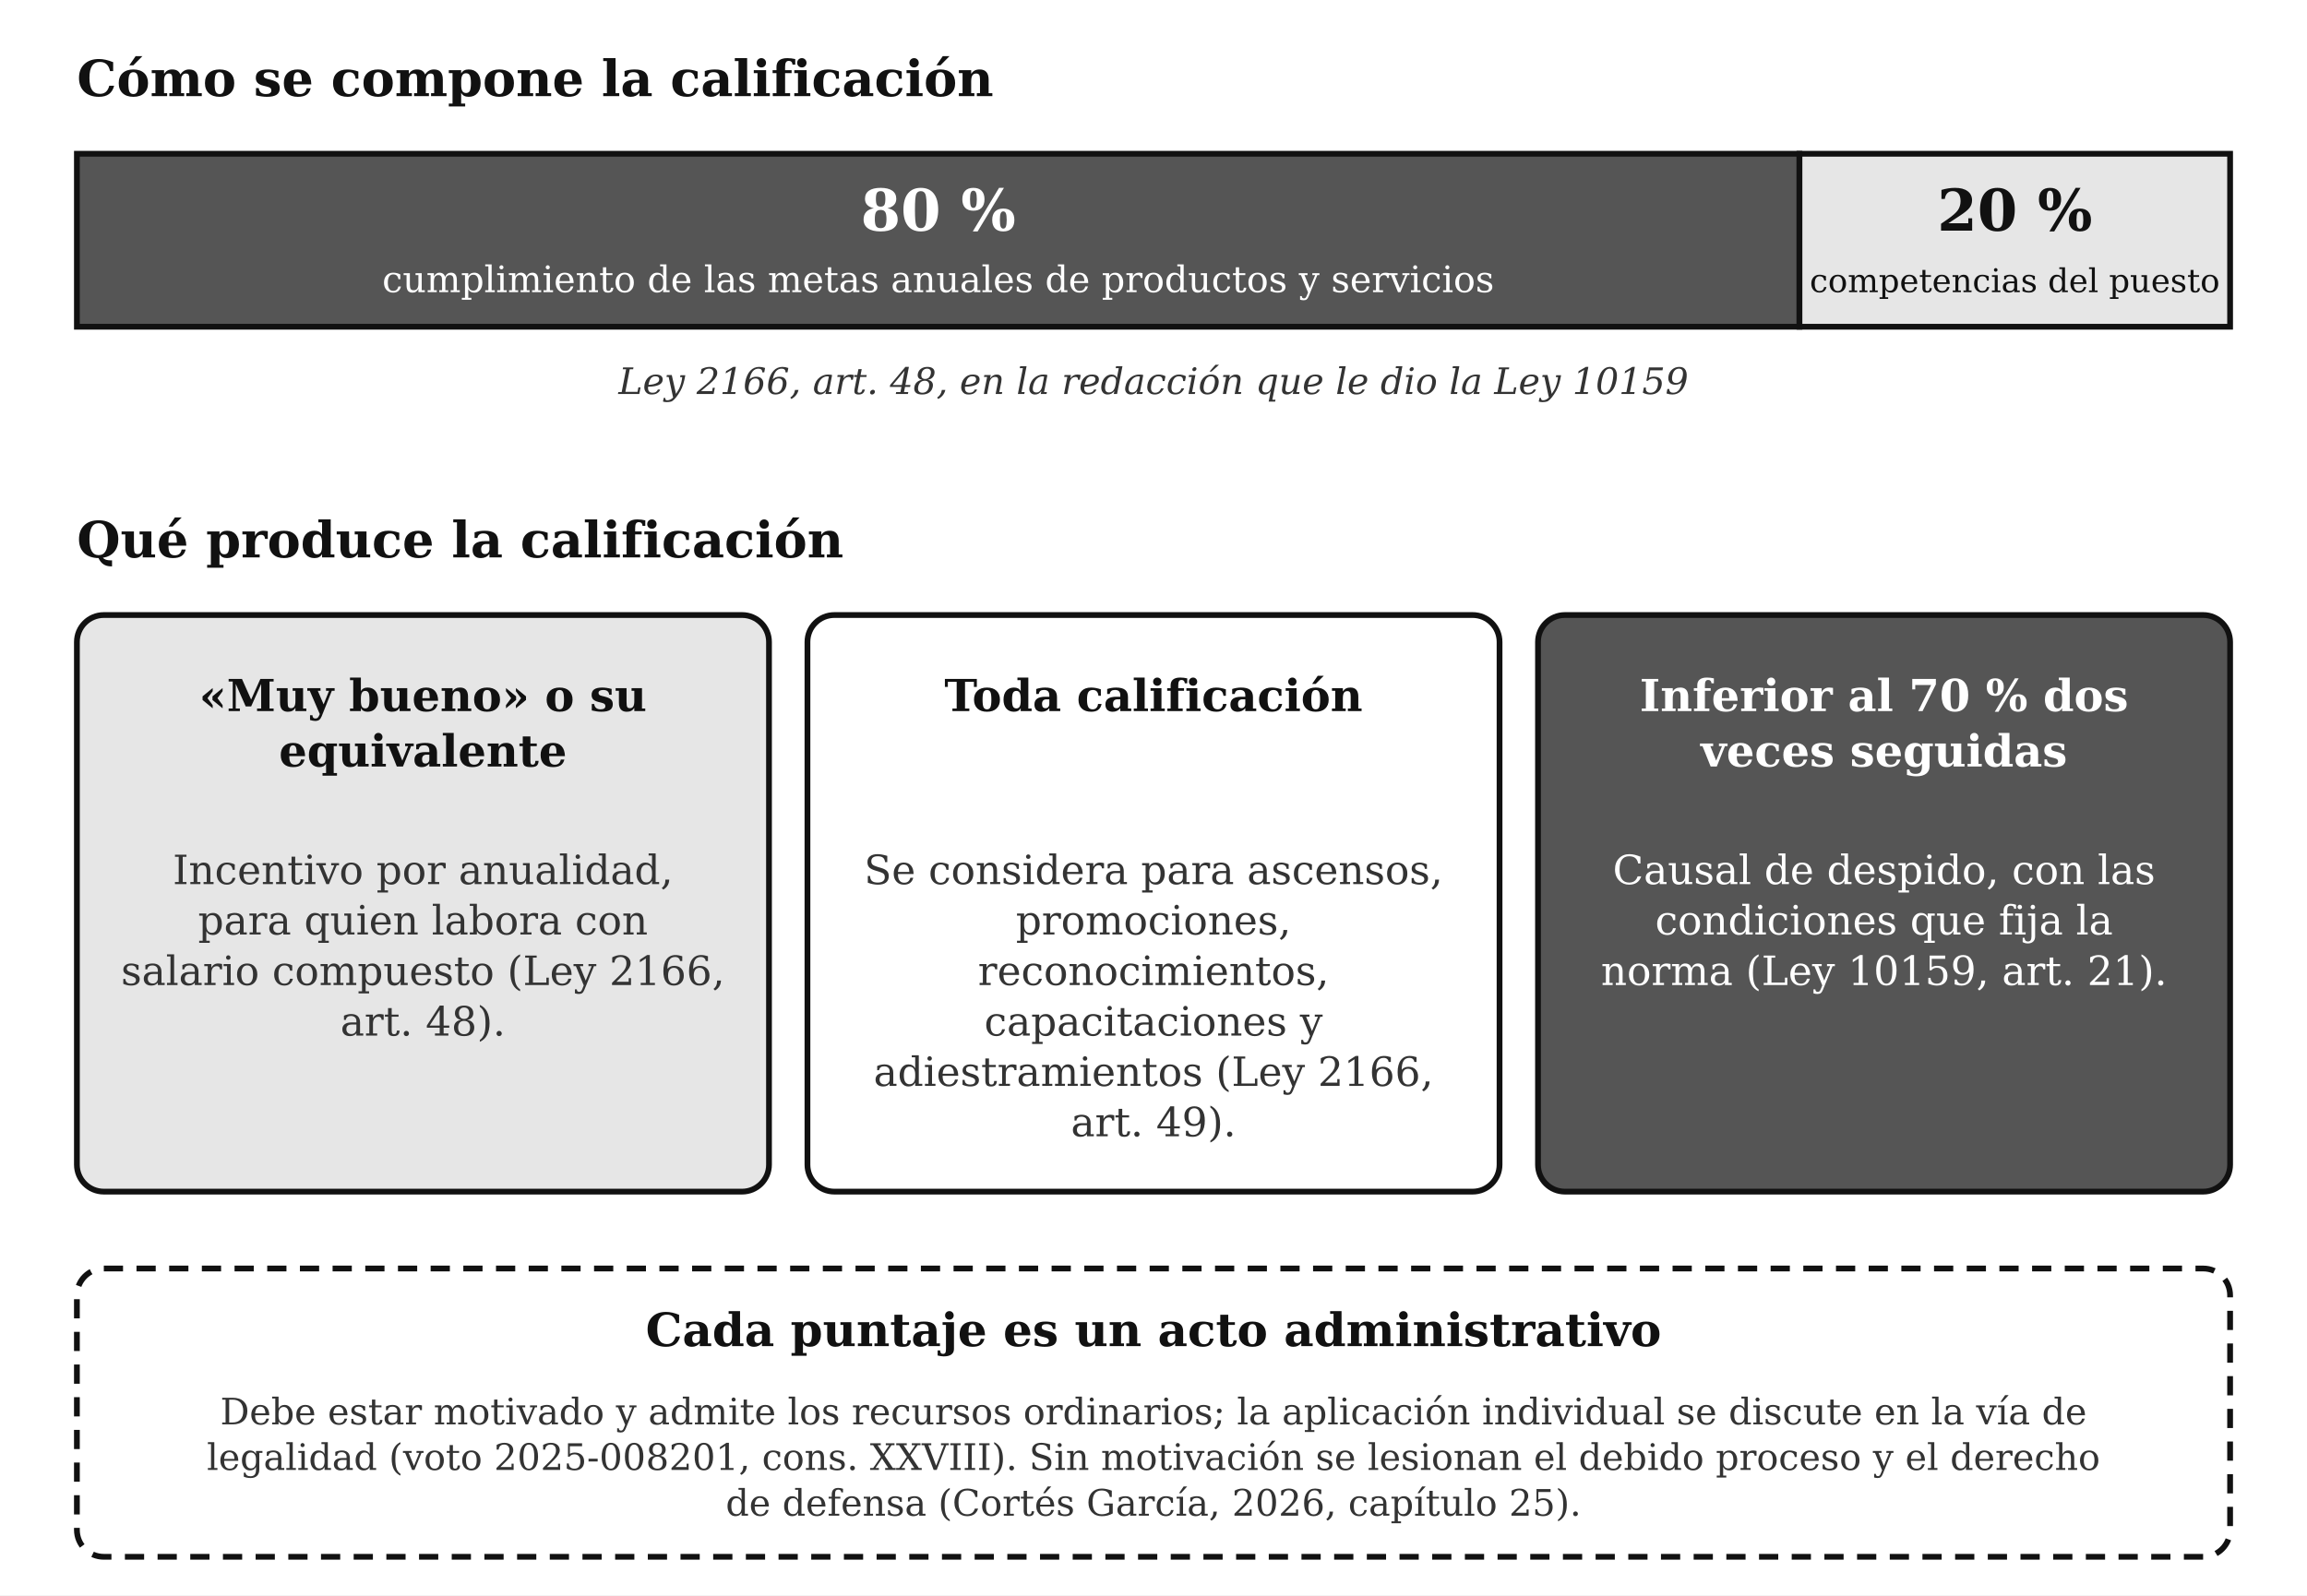
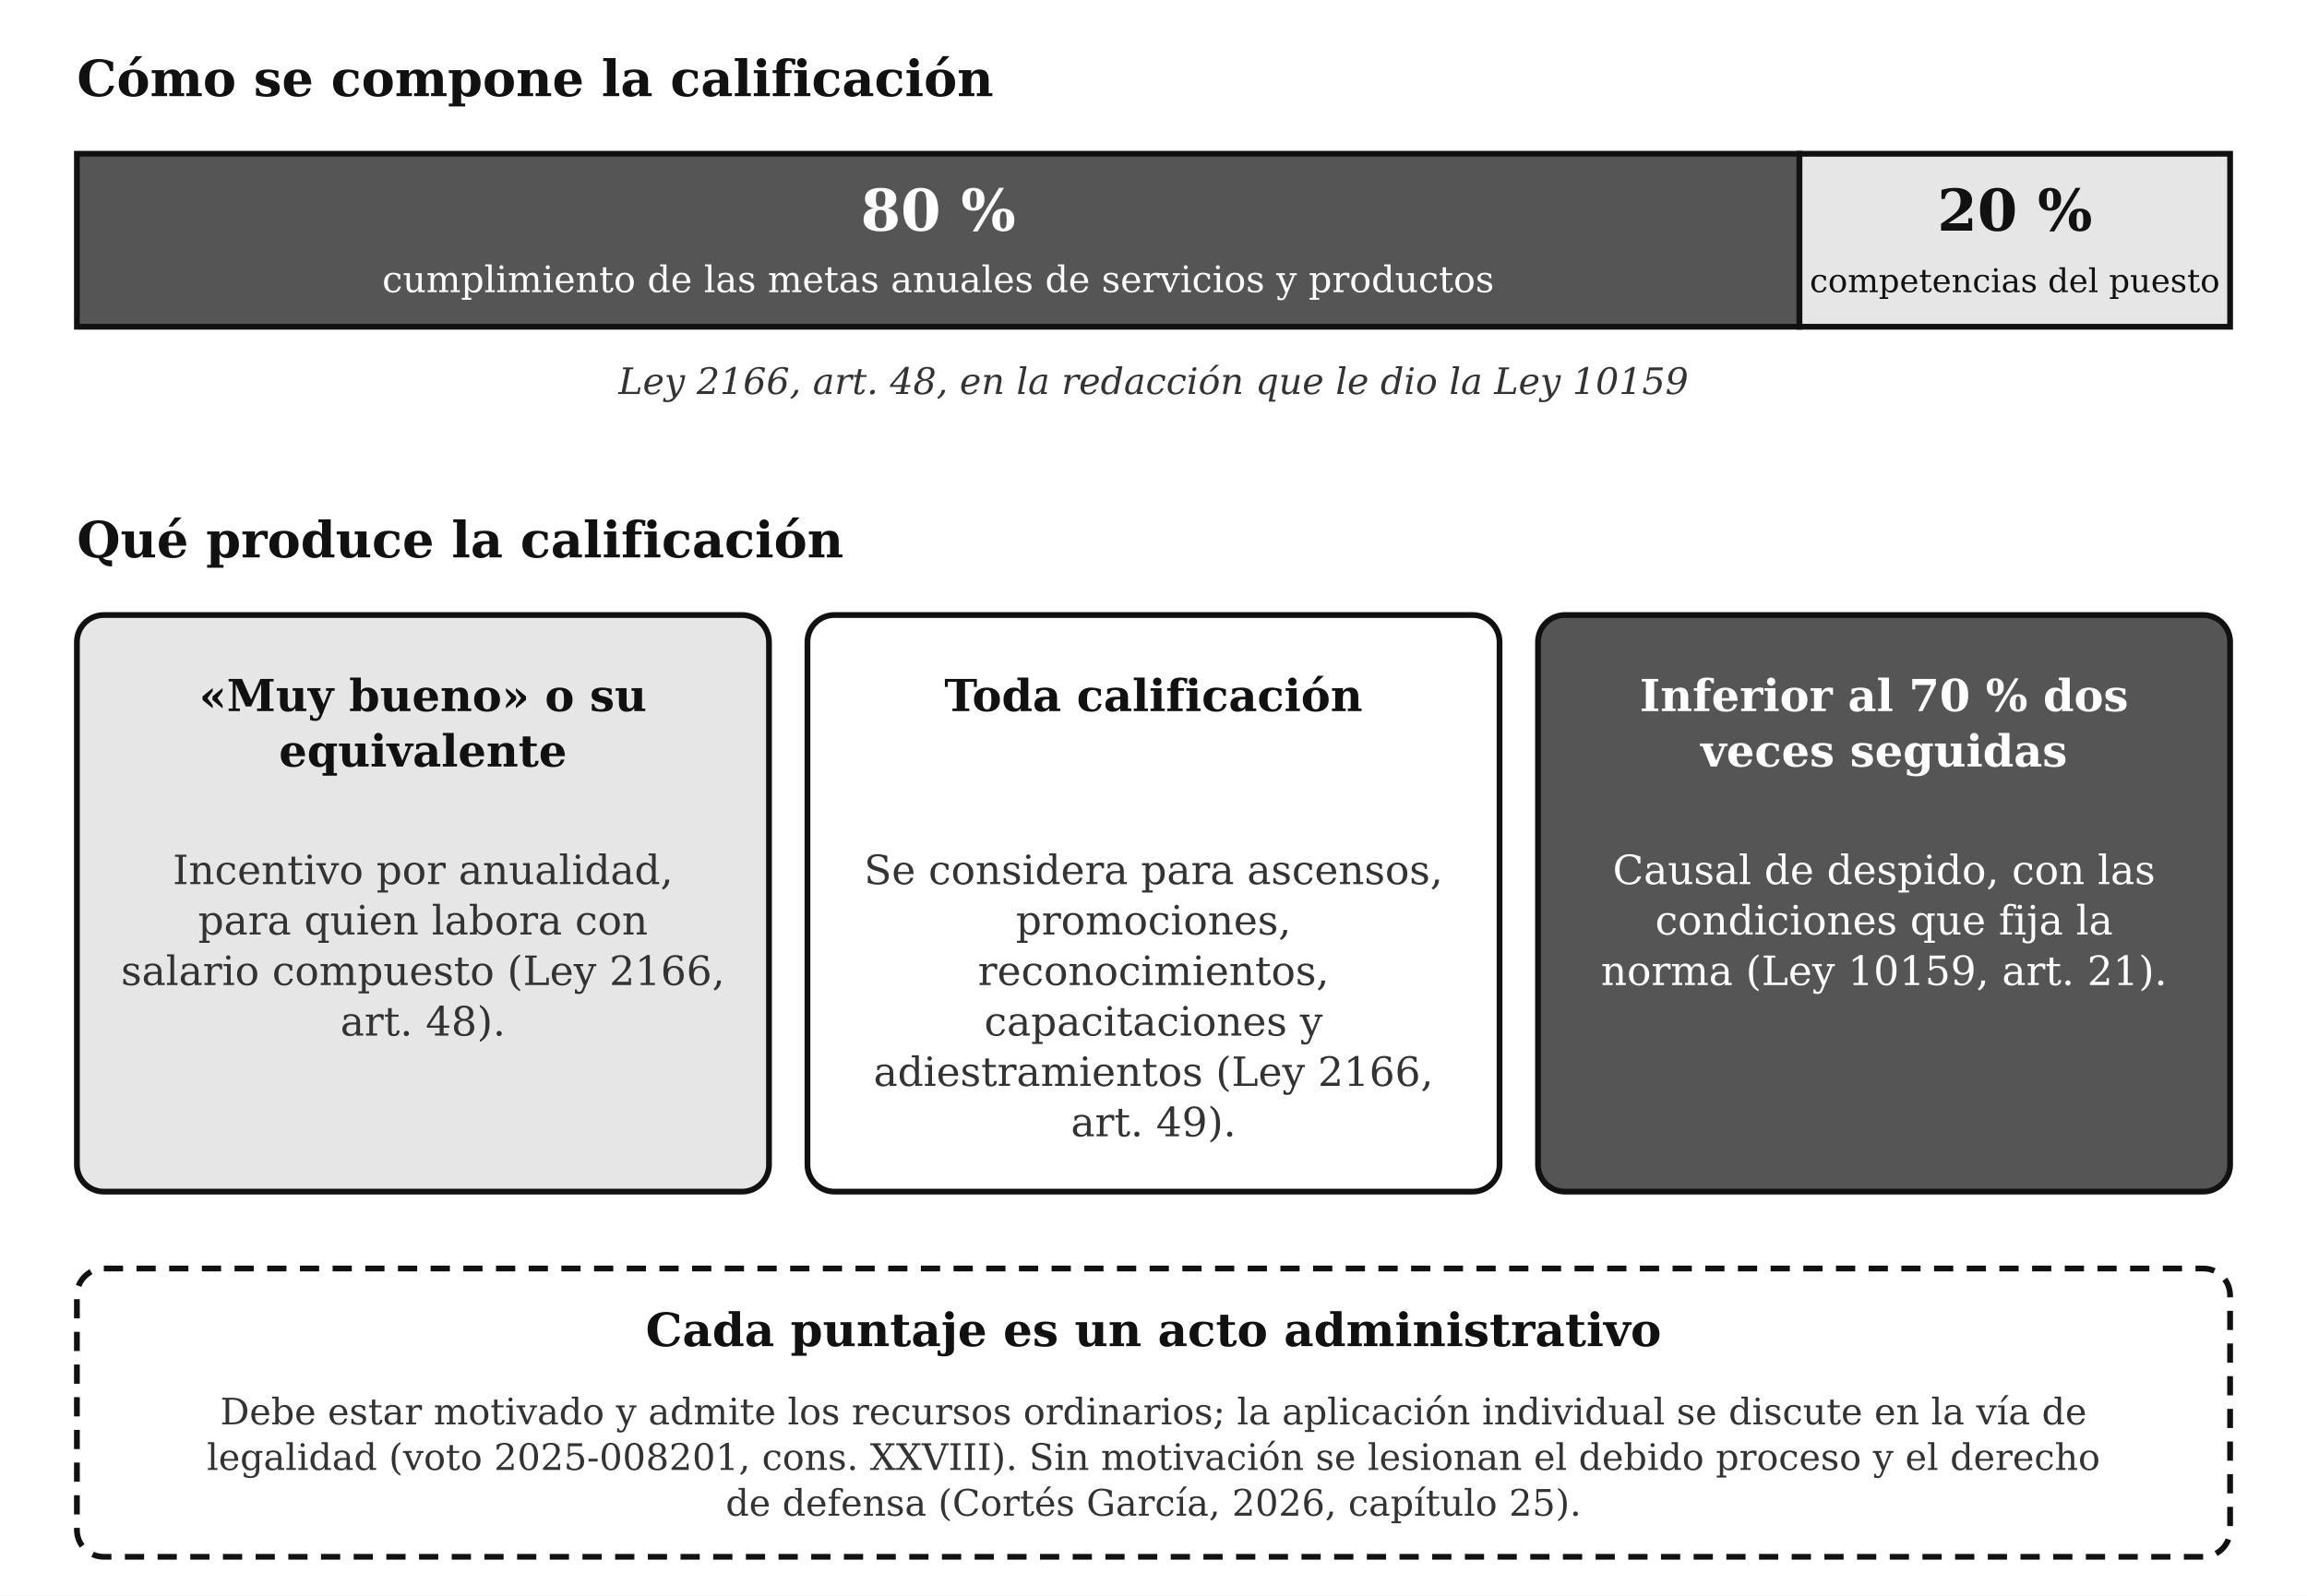
<svg xmlns="http://www.w3.org/2000/svg" width="1200" height="830" viewBox="0 0 1200 830" font-family="DejaVu Serif, serif">
  <defs>
    <marker id="ar" markerWidth="14" markerHeight="14" refX="11" refY="7" orient="auto" markerUnits="userSpaceOnUse">
      <path d="M0,0 L14,7 L0,14 Z" fill="#111" />
    </marker>
  </defs>
  <rect width="100%" height="100%" fill="white" />
  <text x="40.0" y="50.0" font-size="26" font-weight="bold" font-style="normal" text-anchor="start" fill="#111">Cómo se compone la calificación</text>
  <rect x="40" y="80" width="896.0" height="90" fill="#555" stroke="#111" stroke-width="3" />
  <rect x="936.0" y="80" width="224.0" height="90" fill="#e6e6e6" stroke="#111" stroke-width="3" />
  <text x="488.0" y="120.0" font-size="30" font-weight="bold" font-style="normal" text-anchor="middle" fill="white">80 %</text>
-   <text x="488.0" y="152.0" font-size="19" font-weight="normal" font-style="normal" text-anchor="middle" fill="white">cumplimiento de las metas anuales de productos y servicios</text>
+   <text x="488.0" y="152.0" font-size="19" font-weight="normal" font-style="normal" text-anchor="middle" fill="white">cumplimiento de las metas anuales de servicios y productos</text>
  <text x="1048.0" y="120.0" font-size="30" font-weight="bold" font-style="normal" text-anchor="middle" fill="#111">20 %</text>
  <text x="1048.0" y="152.0" font-size="17" font-weight="normal" font-style="normal" text-anchor="middle" fill="#111">competencias del puesto</text>
  <text x="600.0" y="205.0" font-size="19" font-weight="normal" font-style="italic" text-anchor="middle" fill="#333">Ley 2166, art. 48, en la redacción que le dio la Ley 10159</text>
  <text x="40.0" y="290.0" font-size="26" font-weight="bold" font-style="normal" text-anchor="start" fill="#111">Qué produce la calificación</text>
  <rect x="40" y="320" width="360" height="300" rx="14" fill="#e6e6e6" stroke="#111" stroke-width="3" />
  <text x="220.0" y="370.0" font-size="23" font-weight="bold" font-style="normal" text-anchor="middle" fill="#111">«Muy bueno» o su</text>
  <text x="220.0" y="398.8" font-size="23" font-weight="bold" font-style="normal" text-anchor="middle" fill="#111">equivalente</text>
  <text x="220.0" y="460.0" font-size="21" font-weight="normal" font-style="normal" text-anchor="middle" fill="#333">Incentivo por anualidad,</text>
  <text x="220.0" y="486.2" font-size="21" font-weight="normal" font-style="normal" text-anchor="middle" fill="#333">para quien labora con</text>
  <text x="220.0" y="512.5" font-size="21" font-weight="normal" font-style="normal" text-anchor="middle" fill="#333">salario compuesto (Ley 2166,</text>
  <text x="220.0" y="538.8" font-size="21" font-weight="normal" font-style="normal" text-anchor="middle" fill="#333">art. 48).</text>
  <rect x="420" y="320" width="360" height="300" rx="14" fill="white" stroke="#111" stroke-width="3" />
  <text x="600.0" y="370.0" font-size="23" font-weight="bold" font-style="normal" text-anchor="middle" fill="#111">Toda calificación</text>
  <text x="600.0" y="460.0" font-size="21" font-weight="normal" font-style="normal" text-anchor="middle" fill="#333">Se considera para ascensos,</text>
  <text x="600.0" y="486.2" font-size="21" font-weight="normal" font-style="normal" text-anchor="middle" fill="#333">promociones,</text>
  <text x="600.0" y="512.5" font-size="21" font-weight="normal" font-style="normal" text-anchor="middle" fill="#333">reconocimientos,</text>
  <text x="600.0" y="538.8" font-size="21" font-weight="normal" font-style="normal" text-anchor="middle" fill="#333">capacitaciones y</text>
  <text x="600.0" y="565.0" font-size="21" font-weight="normal" font-style="normal" text-anchor="middle" fill="#333">adiestramientos (Ley 2166,</text>
  <text x="600.0" y="591.2" font-size="21" font-weight="normal" font-style="normal" text-anchor="middle" fill="#333">art. 49).</text>
  <rect x="800" y="320" width="360" height="300" rx="14" fill="#555" stroke="#111" stroke-width="3" />
  <text x="980.0" y="370.0" font-size="23" font-weight="bold" font-style="normal" text-anchor="middle" fill="white">Inferior al 70 % dos</text>
  <text x="980.0" y="398.8" font-size="23" font-weight="bold" font-style="normal" text-anchor="middle" fill="white">veces seguidas</text>
  <text x="980.0" y="460.0" font-size="21" font-weight="normal" font-style="normal" text-anchor="middle" fill="white">Causal de despido, con las</text>
  <text x="980.0" y="486.2" font-size="21" font-weight="normal" font-style="normal" text-anchor="middle" fill="white">condiciones que fija la</text>
  <text x="980.0" y="512.5" font-size="21" font-weight="normal" font-style="normal" text-anchor="middle" fill="white">norma (Ley 10159, art. 21).</text>
  <rect x="40" y="660" width="1120" height="150" rx="14" fill="white" stroke="#111" stroke-width="3" stroke-dasharray="10,7" />
  <text x="600.0" y="700.4" font-size="24" font-weight="bold" font-style="normal" text-anchor="middle" fill="#111">Cada puntaje es un acto administrativo</text>
  <text x="600.0" y="741.1" font-size="19" font-weight="normal" font-style="normal" text-anchor="middle" fill="#333">Debe estar motivado y admite los recursos ordinarios; la aplicación individual se discute en la vía de</text>
  <text x="600.0" y="764.8" font-size="19" font-weight="normal" font-style="normal" text-anchor="middle" fill="#333">legalidad (voto 2025-008201, cons. XXVIII). Sin motivación se lesionan el debido proceso y el derecho</text>
  <text x="600.0" y="788.6" font-size="19" font-weight="normal" font-style="normal" text-anchor="middle" fill="#333">de defensa (Cortés García, 2026, capítulo 25).</text>
</svg>
